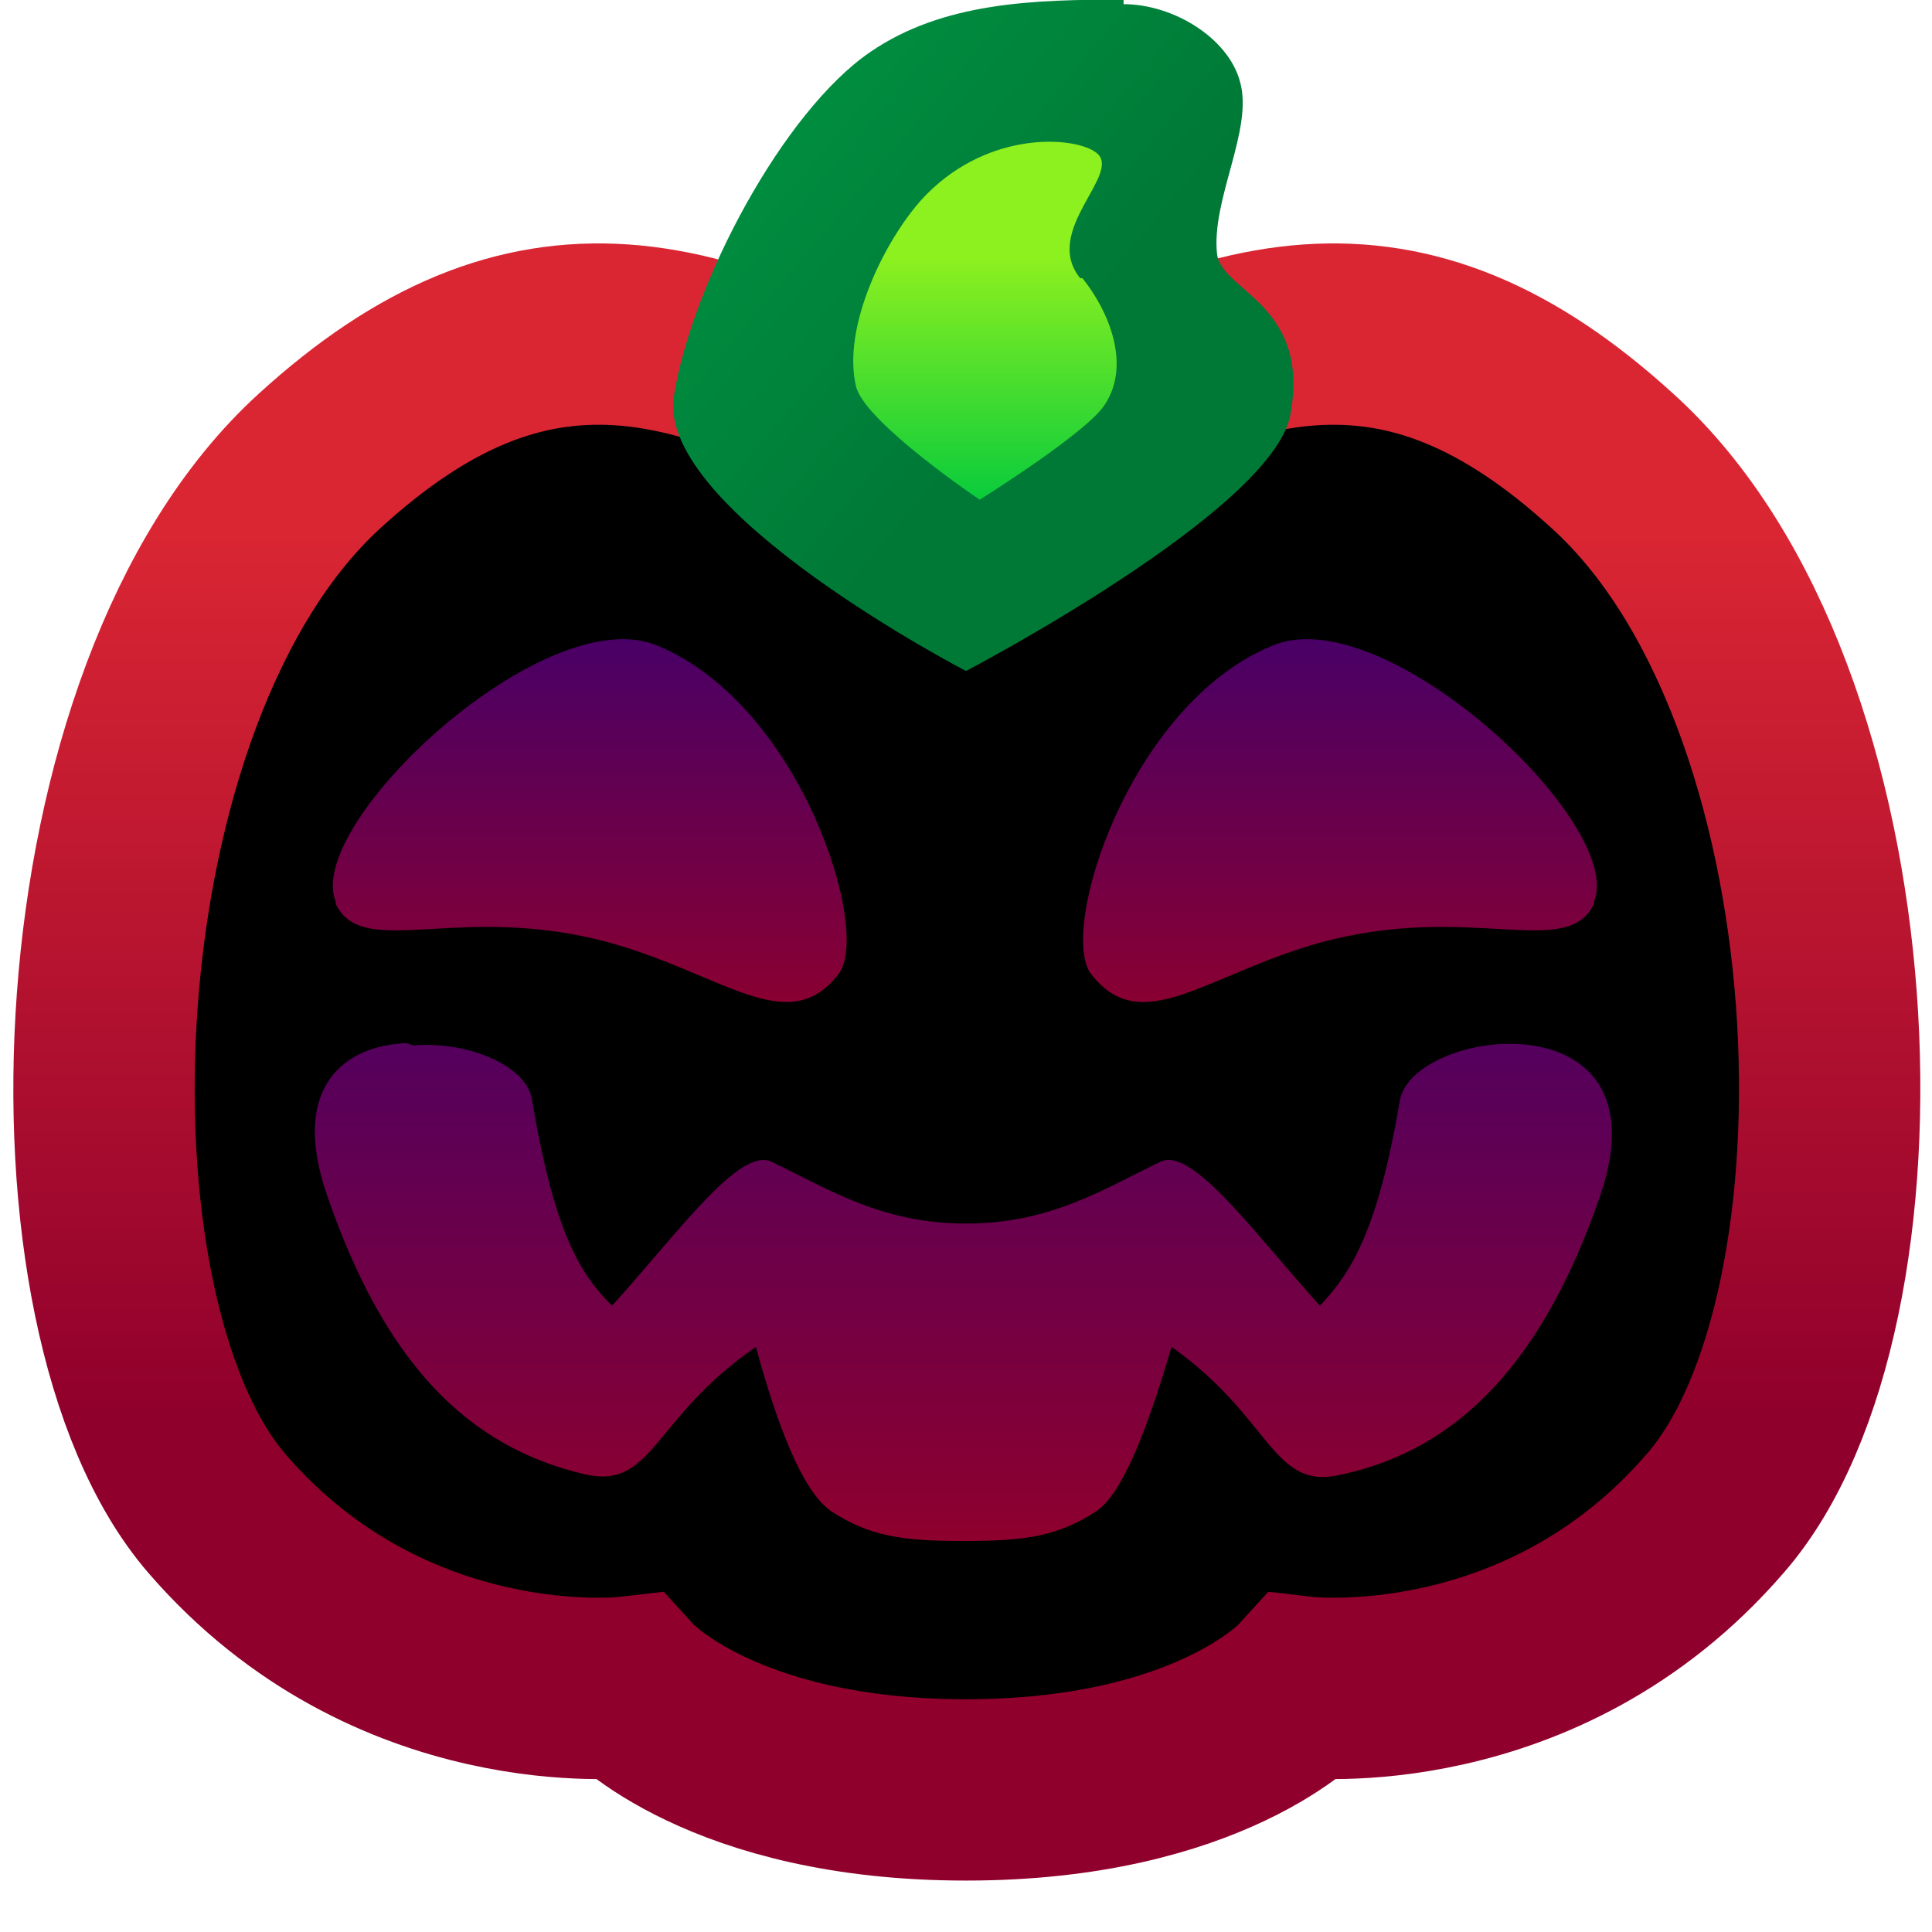
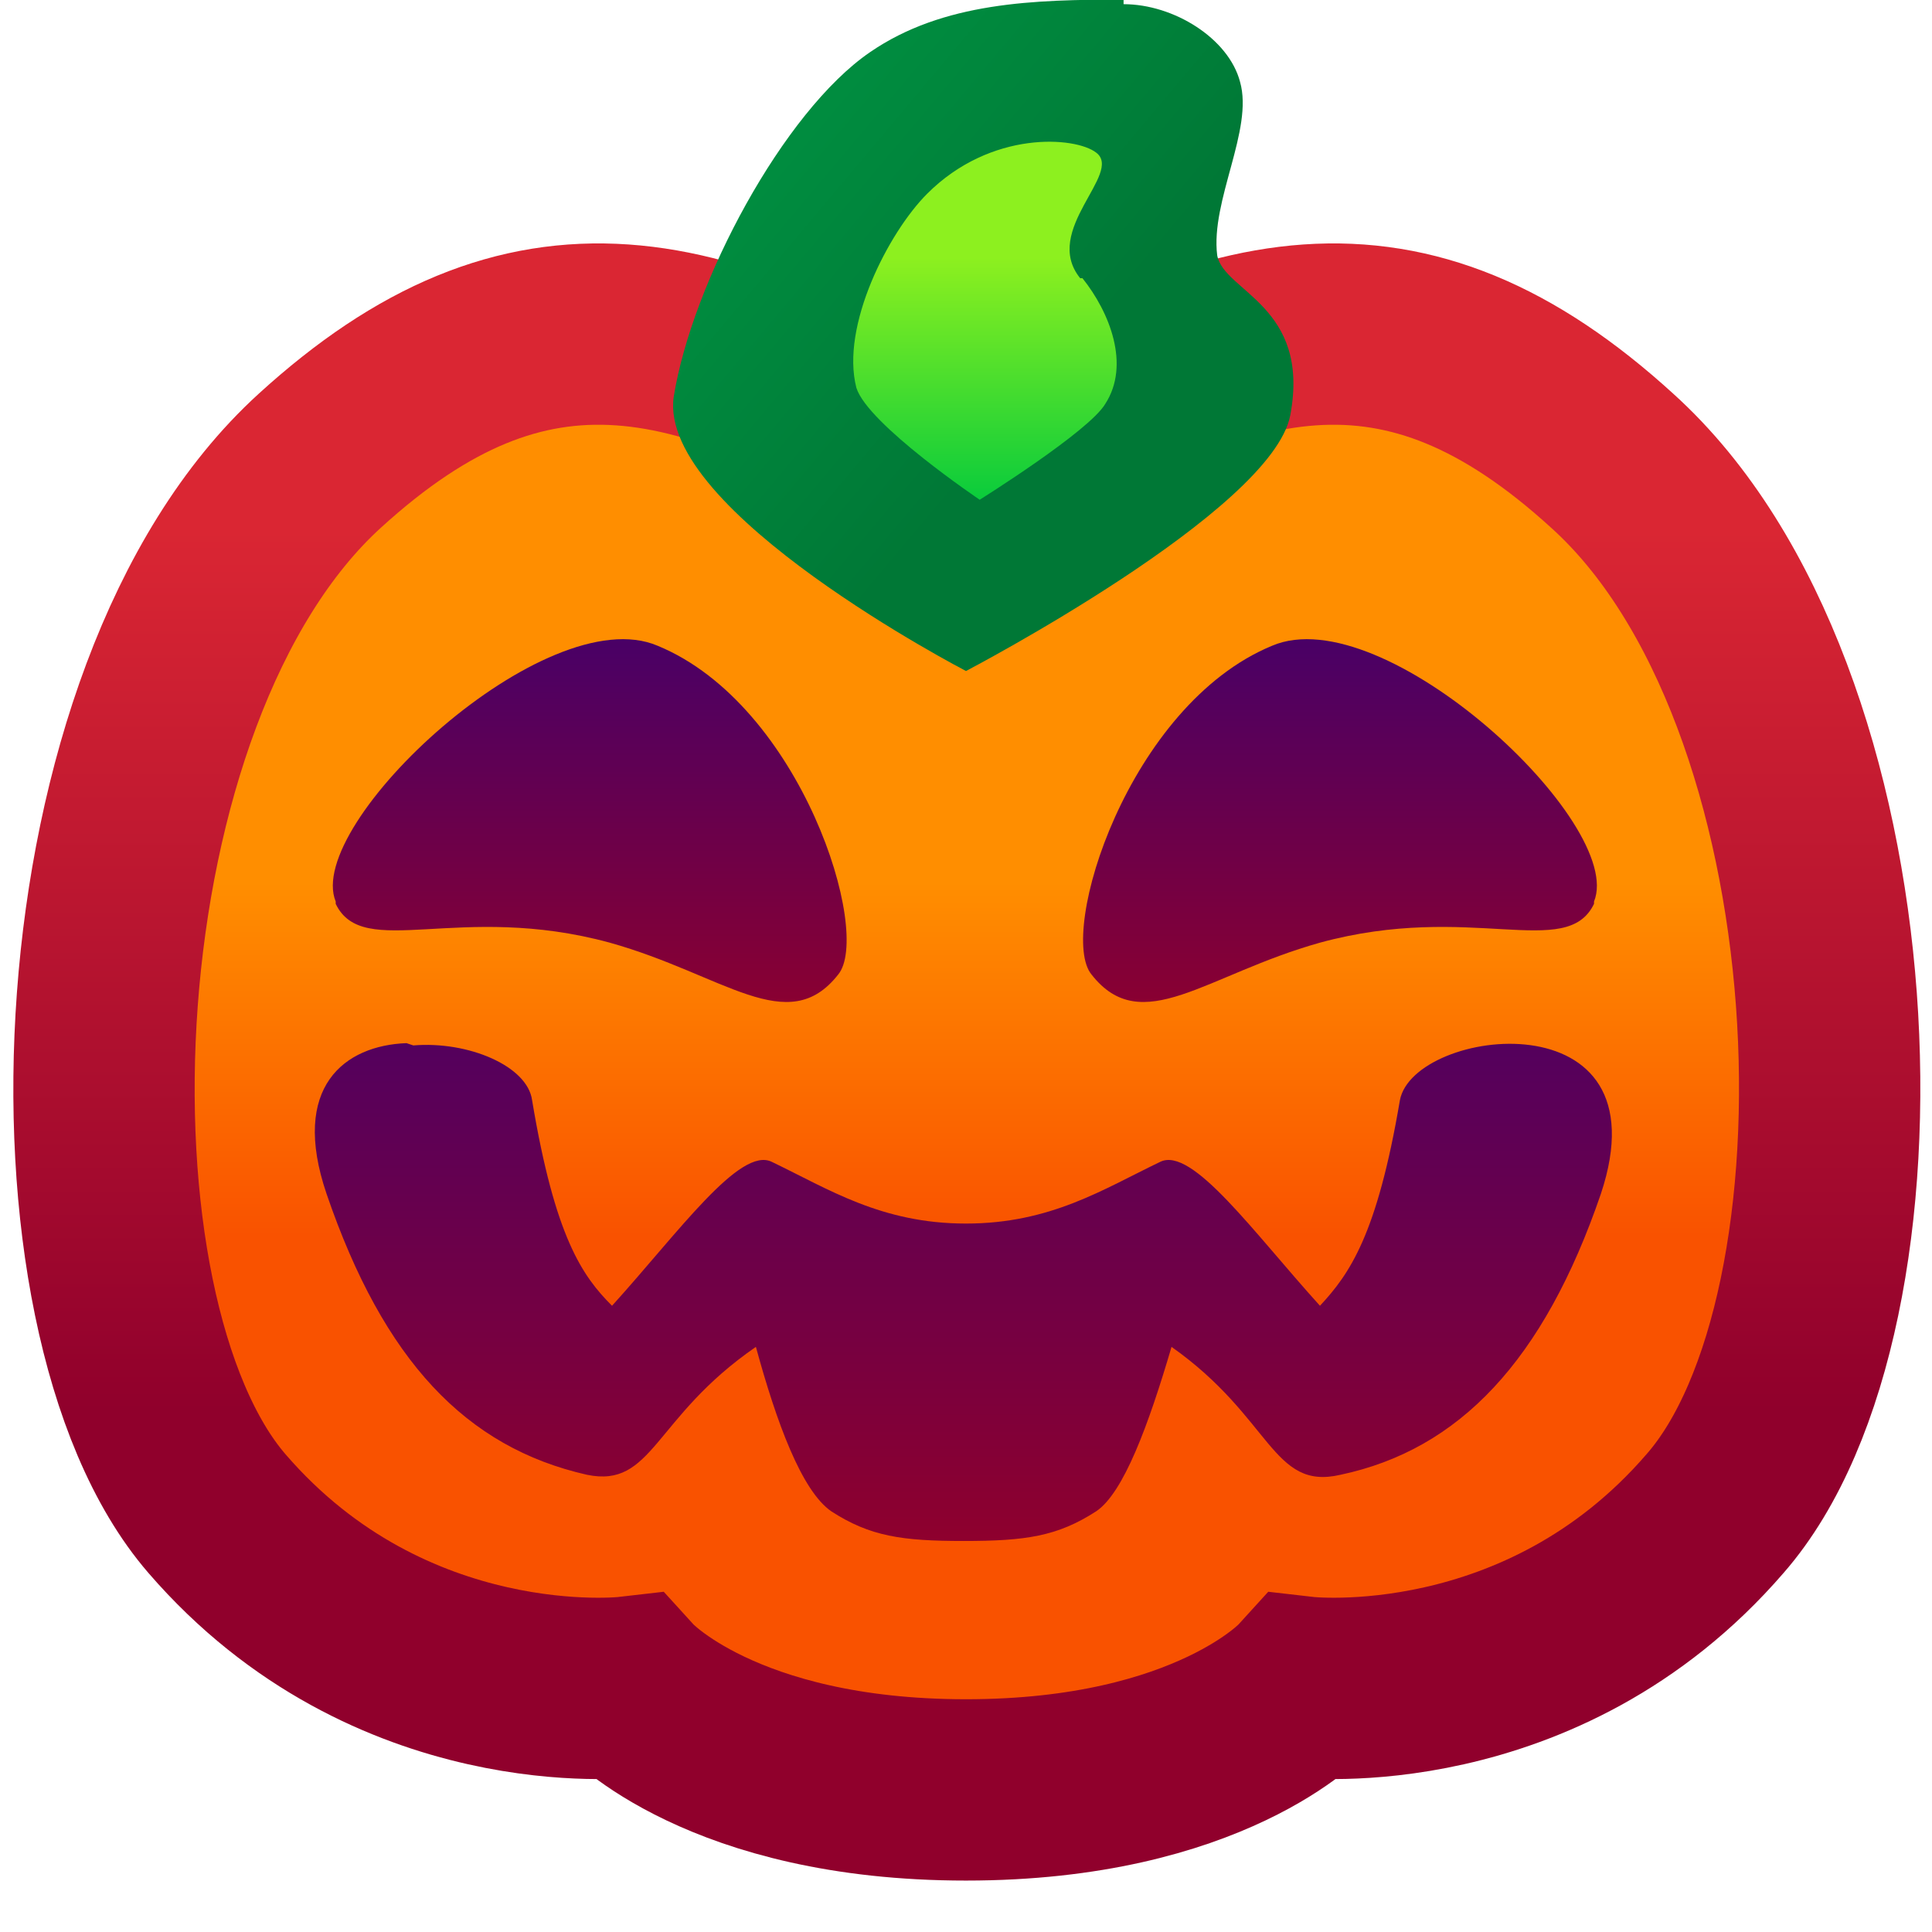
<svg xmlns="http://www.w3.org/2000/svg" width="32" height="32" version="1.1" viewBox="0 0 8.46 8.46">
  <defs>
    <linearGradient id="linearGradient18" x1="2.31" x2="2.31" y1="2.54" y2="7.17" gradientUnits="userSpaceOnUse">
      <stop stop-color="#da2633" offset="0" />
      <stop stop-color="#90002c" offset=".835" />
    </linearGradient>
    <linearGradient id="linearGradient20" x1="2.31" x2="2.31" y1="2.54" y2="7.17" gradientUnits="userSpaceOnUse">
      <stop stop-color="#ff8e00" offset=".333" />
      <stop stop-color="#f95200" offset=".669" />
    </linearGradient>
    <linearGradient id="linearGradient27" x1="4.26" x2="4.26" y1=".208" y2="2.62" gradientTransform="rotate(-49.94 4.32 1.66)" gradientUnits="userSpaceOnUse">
      <stop stop-color="#008e40" offset="0" />
      <stop stop-color="#007836" offset=".7" />
    </linearGradient>
    <linearGradient id="linearGradient32" x1="4.23" x2="4.23" y1="2.54" y2="4.78" gradientTransform="matrix(1 0 0 .90413 0 .45479)" gradientUnits="userSpaceOnUse">
      <stop stop-color="#3e006f" offset="0" />
      <stop stop-color="#90002c" offset="1" />
    </linearGradient>
    <linearGradient id="linearGradient34" x1="4.23" x2="4.23" y1="3.84" y2="7.02" gradientTransform="matrix(1 0 0 .95951 0 .29482)" gradientUnits="userSpaceOnUse">
      <stop stop-color="#3e006f" offset="0" />
      <stop stop-color="#90002c" offset="1" />
    </linearGradient>
    <linearGradient id="linearGradient38" x1="4.30" x2="4.30" y1=".501" y2="2.28" gradientUnits="userSpaceOnUse">
      <stop stop-color="#8df01f" offset=".36" />
      <stop stop-color="#00c93e" offset="1" />
    </linearGradient>
  </defs>
  <g transform="translate(0 -.22219)">
-     <path d="m4.23 8.06c-1.18 0-1.56-0.50-1.56-0.50s-0.83 0.45-1.69-0.59c-0.85-1.04-0.76-3.56 0.25-4.54 0.85-0.89 1.87-0.82 3.00-0.67 1.13-0.14 2.14-0.21 3.00 0.67 1.01 0.98 1.11 3.50 0.25 4.54-0.85 1.04-1.69 0.59-1.69 0.59s-0.37 0.50-1.56 0.50z" fill="url(#linearGradient20)" fill-opacity=".98" style="paint-order:fill markers stroke" />
-     <path d="m4.23 8.06c-1.07 0-1.48-0.45-1.48-0.45s-1.04 0.12-1.80-0.76c-0.76-0.88-0.67-3.59 0.45-4.61 0.91-0.83 1.68-0.67 2.83 0.09 1.15-0.76 1.92-0.92 2.83-0.09 1.13 1.02 1.22 3.73 0.45 4.61-0.76 0.88-1.80 0.76-1.80 0.76s-0.41 0.45-1.48 0.45z" stroke="url(#linearGradient18)" stroke-linecap="round" stroke-miterlimit="2" stroke-width=".794" style="paint-order:fill markers stroke" />
+     <path d="m4.23 8.06c-1.18 0-1.56-0.50-1.56-0.50s-0.83 0.45-1.69-0.59c-0.85-1.04-0.76-3.56 0.25-4.54 0.85-0.89 1.87-0.82 3.00-0.67 1.13-0.14 2.14-0.21 3.00 0.67 1.01 0.98 1.11 3.50 0.25 4.54-0.85 1.04-1.69 0.59-1.69 0.59s-0.37 0.50-1.56 0.50z" fill="url(#linearGradient20)" style="paint-order:fill markers stroke" />
+     <path d="m4.23 8.06c-1.07 0-1.48-0.45-1.48-0.45s-1.04 0.12-1.80-0.76c-0.76-0.88-0.67-3.59 0.45-4.61 0.91-0.83 1.68-0.67 2.83 0.09 1.15-0.76 1.92-0.92 2.83-0.09 1.13 1.02 1.22 3.73 0.45 4.61-0.76 0.88-1.80 0.76-1.80 0.76s-0.41 0.45-1.48 0.45z" stroke="url(#linearGradient18)" stroke-linecap="round" stroke-miterlimit="2" stroke-width=".794" fill="none" style="paint-order:fill markers stroke" />
    <path d="m1.47 4.17c-0.14-0.34 0.92-1.33 1.41-1.12 0.63 0.26 0.94 1.26 0.79 1.44-0.22 0.28-0.50-0.00-1.00-0.14-0.66-0.18-1.08 0.08-1.20-0.17zm5.51 0c0.14-0.34-0.92-1.33-1.41-1.12-0.63 0.26-0.94 1.26-0.79 1.44 0.22 0.28 0.50-0.00 1.00-0.14 0.66-0.18 1.08 0.08 1.20-0.17z" fill="url(#linearGradient32)" style="paint-order:fill markers stroke" />
    <path d="m1.78 4.79c-0.27 0.01-0.51 0.19-0.35 0.66 0.25 0.73 0.61 1.11 1.14 1.23 0.29 0.06 0.29-0.25 0.74-0.56 0.09 0.33 0.20 0.63 0.33 0.72 0.17 0.11 0.31 0.13 0.58 0.13s0.41-0.02 0.58-0.13c0.12-0.08 0.23-0.38 0.33-0.72 0.44 0.31 0.44 0.63 0.74 0.56 0.52-0.11 0.89-0.50 1.14-1.23 0.29-0.87-0.82-0.73-0.88-0.41-0.10 0.59-0.22 0.76-0.35 0.90-0.29-0.32-0.56-0.70-0.70-0.63-0.25 0.12-0.48 0.27-0.85 0.27s-0.60-0.15-0.85-0.27c-0.14-0.07-0.41 0.31-0.70 0.63-0.13-0.13-0.25-0.30-0.35-0.90-0.02-0.15-0.28-0.26-0.52-0.24z" fill="url(#linearGradient34)" stroke-linecap="round" stroke-linejoin="round" stroke-miterlimit="2" style="paint-order:fill markers stroke" />
  </g>
  <g transform="translate(0 -.011719)" stroke-linecap="round" stroke-linejoin="round" stroke-miterlimit="2">
    <path d="m4.21 2.47c-1.14-0.08-1.04-1.64 0.19-2.06 0.95-0.32 0.80 0.24 0.58 0.96 0.40 0.43 0.23 1.18-0.78 1.10z" fill="url(#linearGradient38)" style="paint-order:fill markers stroke" />
    <path d="m4.92 0.01c-0.39 0-0.79 0.01-1.11 0.23-0.38 0.26-0.78 1.01-0.86 1.51-0.07 0.50 1.28 1.20 1.28 1.20s1.34-0.70 1.42-1.12c0.09-0.48-0.29-0.54-0.32-0.70-0.03-0.24 0.16-0.55 0.10-0.76-0.05-0.19-0.29-0.34-0.51-0.34zm-0.18 1.22c0.12 0.15 0.21 0.38 0.10 0.55-0.07 0.12-0.55 0.42-0.55 0.42s-0.49-0.33-0.54-0.49c-0.07-0.27 0.14-0.68 0.31-0.85 0.28-0.28 0.65-0.25 0.74-0.18 0.12 0.09-0.24 0.34-0.07 0.55z" fill="url(#linearGradient27)" style="paint-order:fill markers stroke" />
  </g>
</svg>
